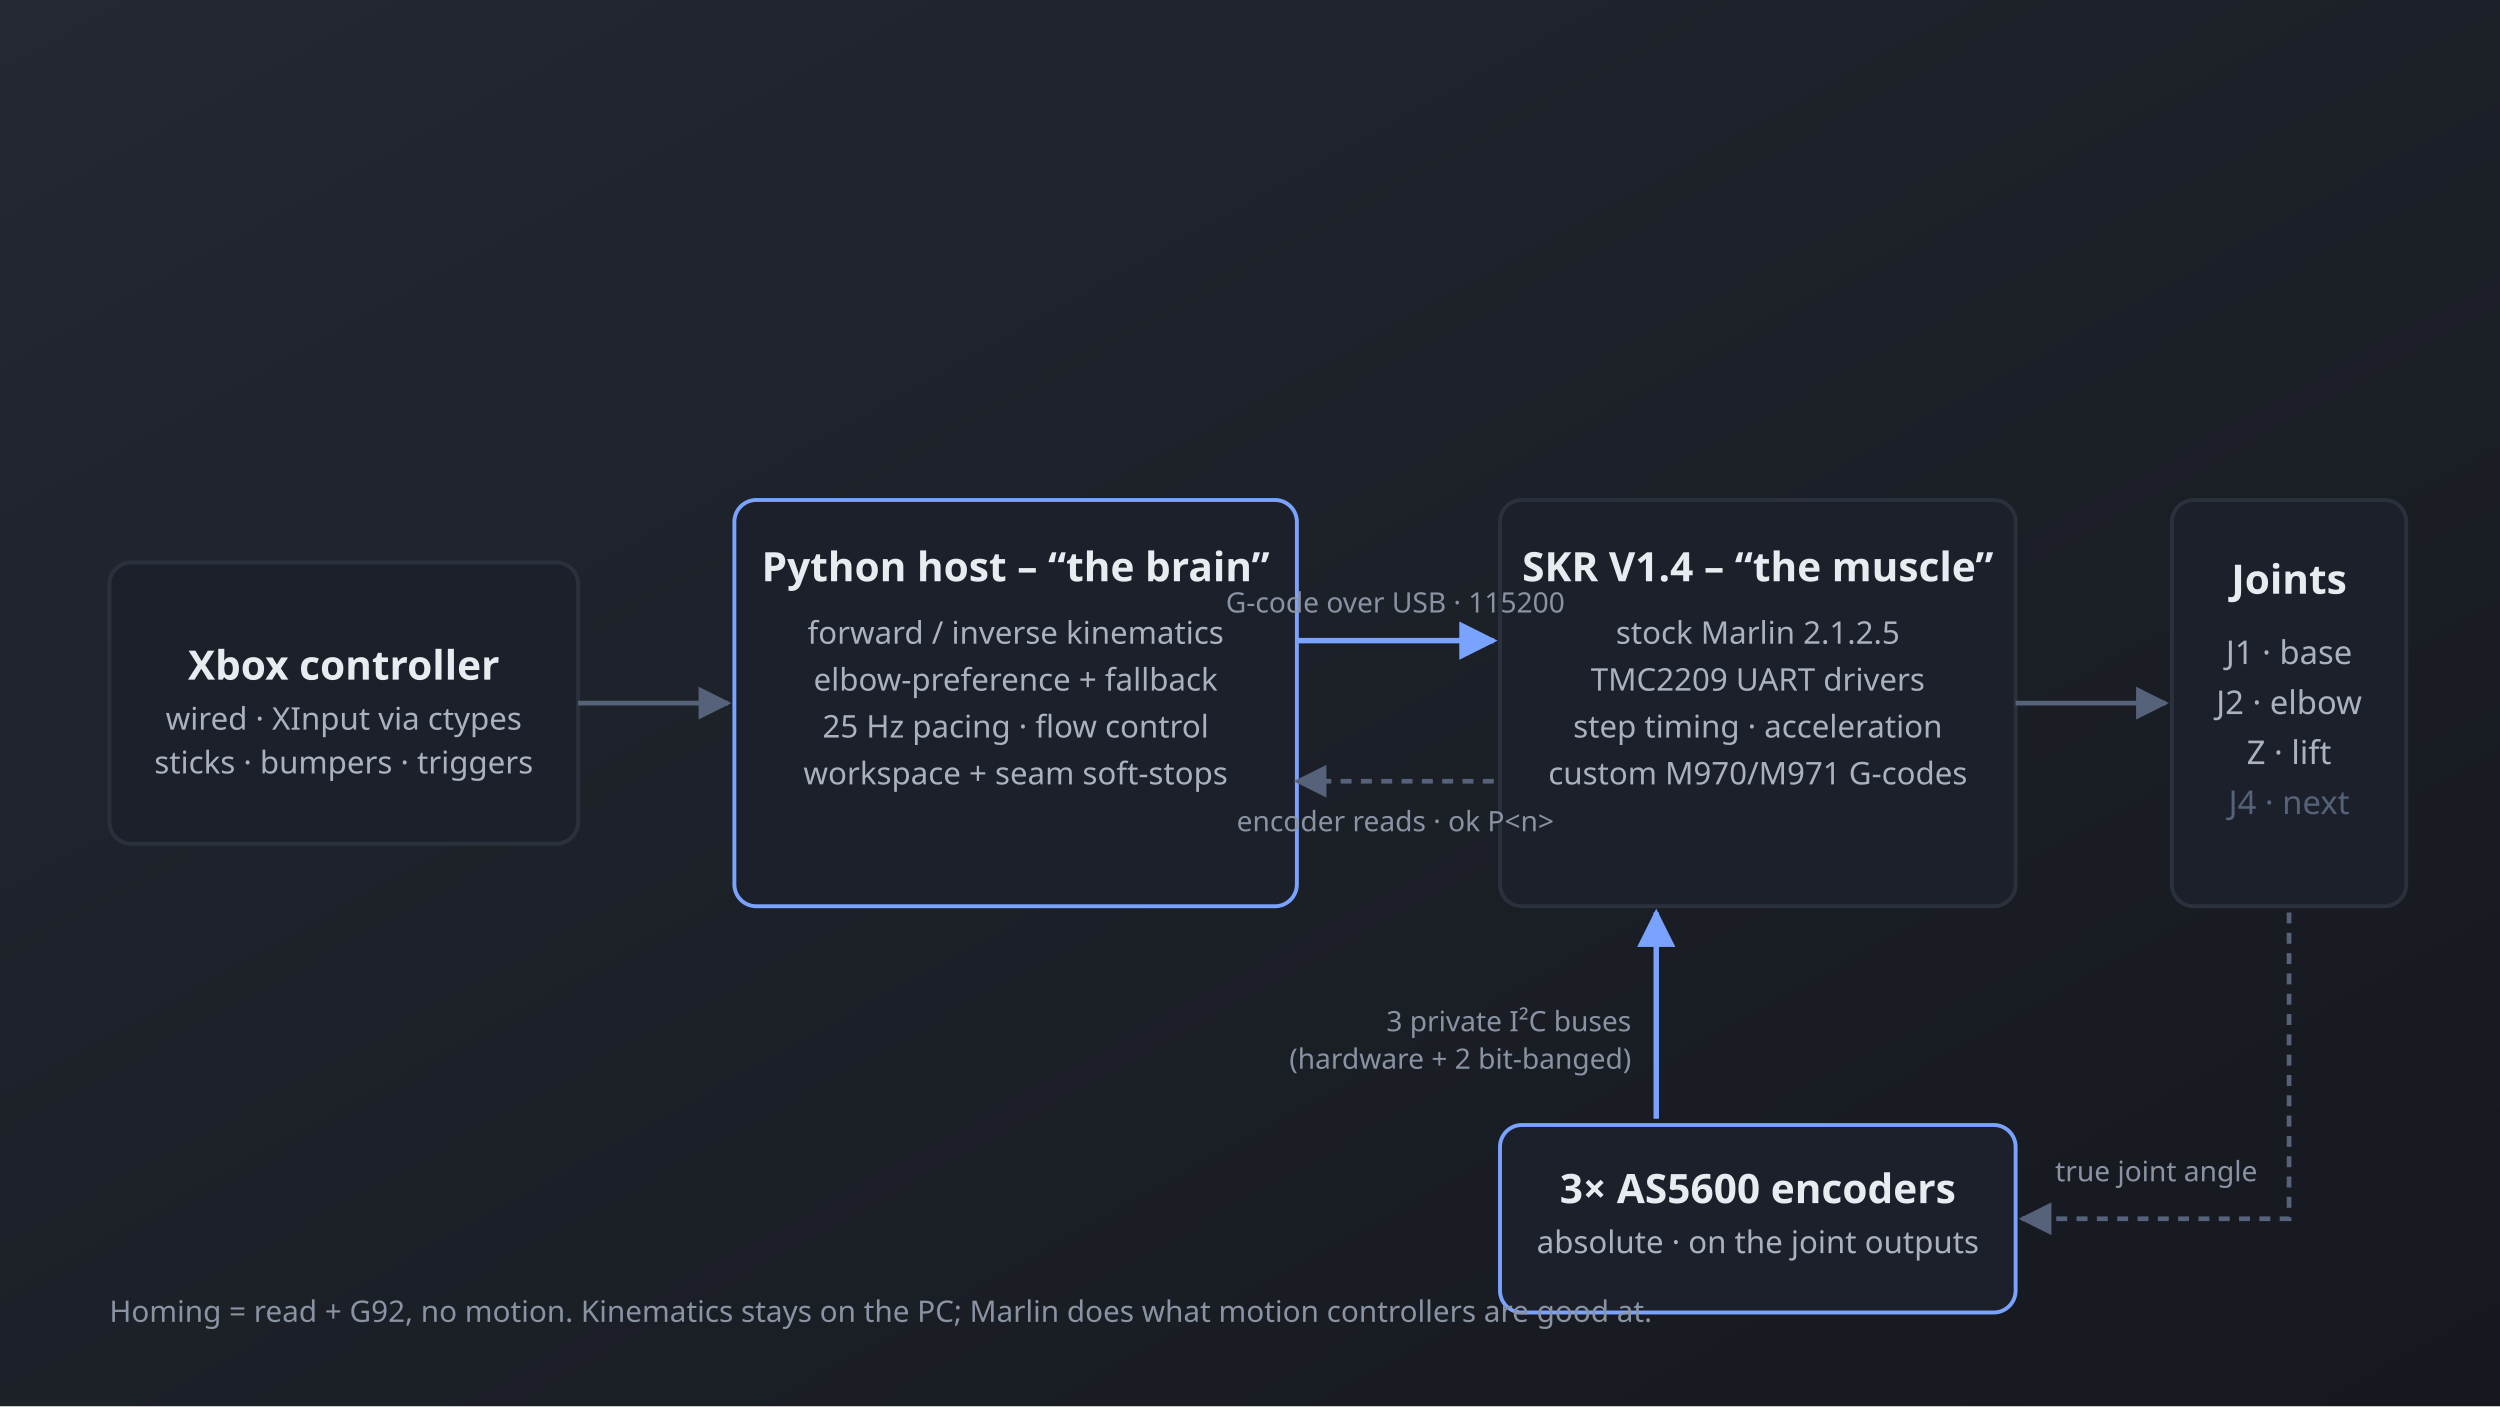
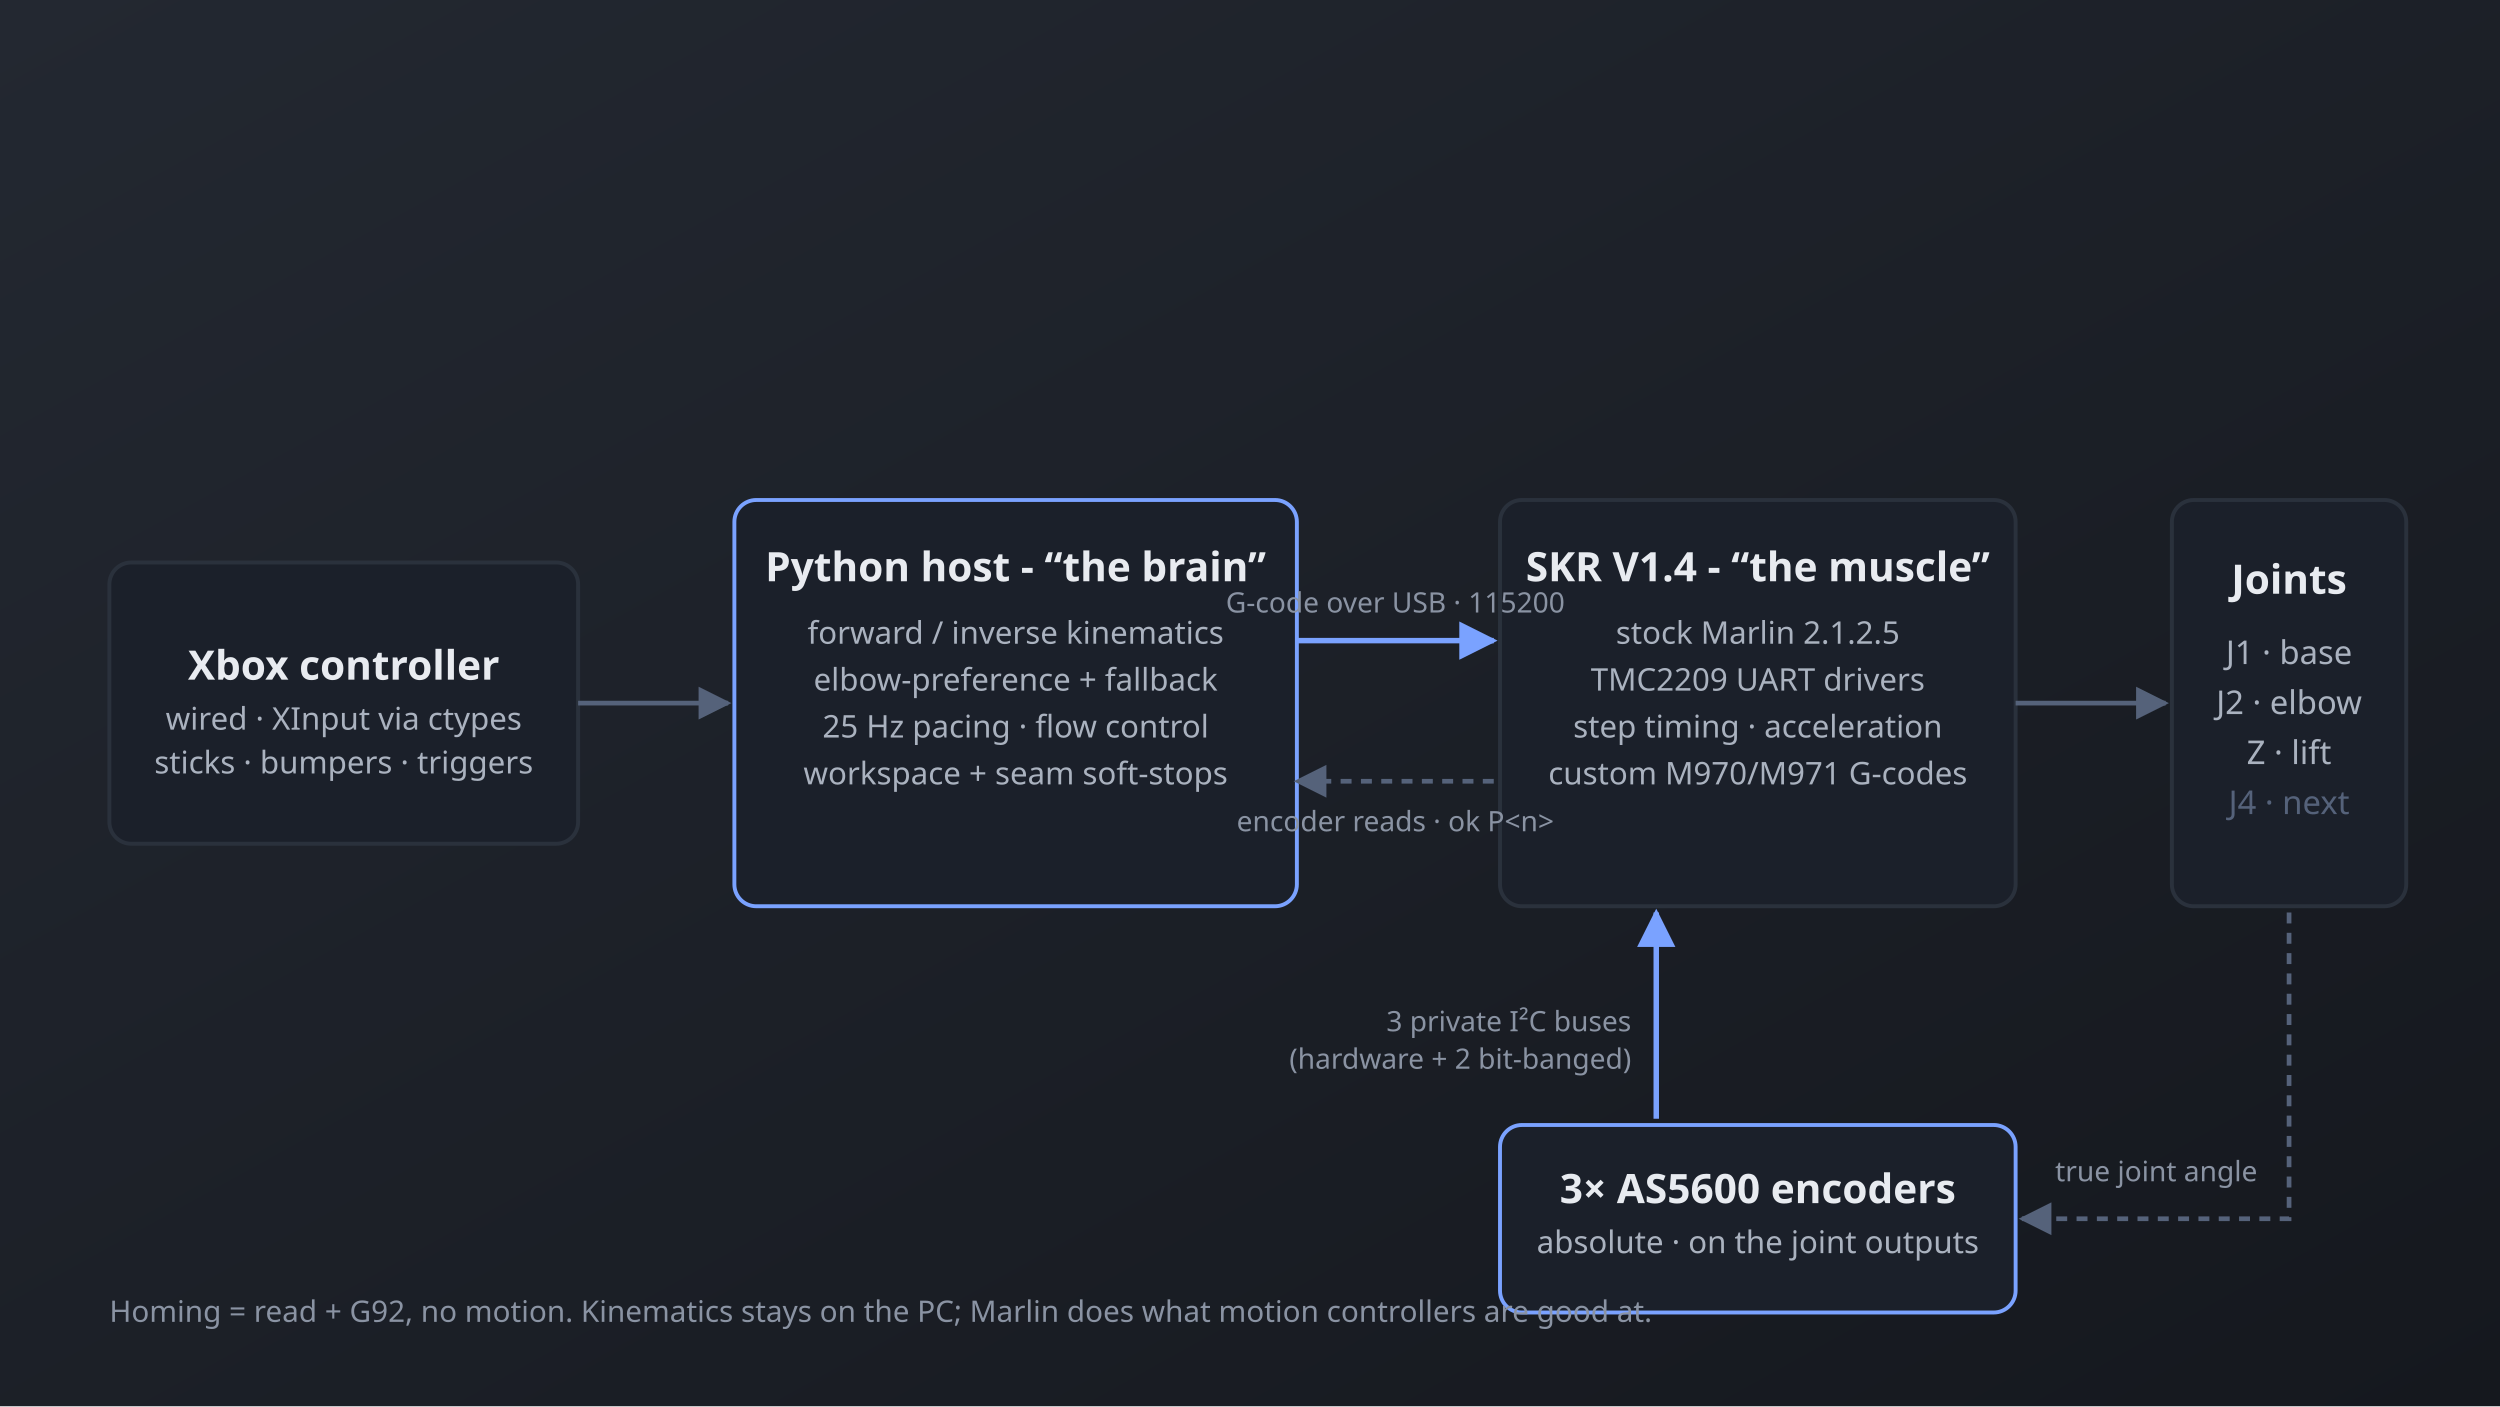
<svg xmlns="http://www.w3.org/2000/svg" viewBox="0 0 1600 900" role="img" aria-label="Control architecture: Xbox controller into a Python kinematics host, G-code over USB to Marlin and TMC2209 drivers, with absolute encoders reporting back over three I2C buses" font-family="ui-sans-serif, system-ui, sans-serif">
  <defs>
    <linearGradient id="bga" x1="0" y1="0" x2="1" y2="1">
      <stop offset="0" stop-color="#232831" />
      <stop offset="1" stop-color="#15181e" />
    </linearGradient>
    <marker id="arra" viewBox="0 0 10 10" refX="9" refY="5" markerWidth="7" markerHeight="7" orient="auto-start-reverse">
      <path d="M0 0 L10 5 L0 10 z" fill="#55627a" />
    </marker>
    <marker id="arrab" viewBox="0 0 10 10" refX="9" refY="5" markerWidth="7" markerHeight="7" orient="auto-start-reverse">
      <path d="M0 0 L10 5 L0 10 z" fill="#7aa2ff" />
    </marker>
  </defs>
  <rect width="1600" height="900" fill="url(#bga)" />
  <rect x="70" y="360" width="300" height="180" rx="14" fill="#1b202a" stroke="#2a313c" stroke-width="2.5" />
  <text x="220" y="435" text-anchor="middle" fill="#e8ebf0" font-size="26" font-weight="700">Xbox controller</text>
  <text x="220" y="467" text-anchor="middle" fill="#aab2bf" font-size="20">wired · XInput via ctypes</text>
  <text x="220" y="495" text-anchor="middle" fill="#aab2bf" font-size="20">sticks · bumpers · triggers</text>
  <rect x="470" y="320" width="360" height="260" rx="14" fill="#1b202a" stroke="#7aa2ff" stroke-width="2.5" />
-   <text x="650" y="372" text-anchor="middle" fill="#e8ebf0" font-size="26" font-weight="700">Python host – “the brain”</text>
+   <text x="650" y="372" text-anchor="middle" fill="#e8ebf0" font-size="26" font-weight="700">Python host - “the brain”</text>
  <g fill="#aab2bf" font-size="20" text-anchor="middle">
    <text x="650" y="412">forward / inverse kinematics</text>
    <text x="650" y="442">elbow-preference + fallback</text>
    <text x="650" y="472">25 Hz pacing · flow control</text>
    <text x="650" y="502">workspace + seam soft-stops</text>
  </g>
  <path d="M370 450 L466 450" stroke="#55627a" stroke-width="3" marker-end="url(#arra)" />
  <rect x="960" y="320" width="330" height="260" rx="14" fill="#1b202a" stroke="#2a313c" stroke-width="2.5" />
-   <text x="1125" y="372" text-anchor="middle" fill="#e8ebf0" font-size="26" font-weight="700">SKR V1.4 – “the muscle”</text>
+   <text x="1125" y="372" text-anchor="middle" fill="#e8ebf0" font-size="26" font-weight="700">SKR V1.4 - “the muscle”</text>
  <g fill="#aab2bf" font-size="20" text-anchor="middle">
    <text x="1125" y="412">stock Marlin 2.1.2.5</text>
    <text x="1125" y="442">TMC2209 UART drivers</text>
    <text x="1125" y="472">step timing · acceleration</text>
    <text x="1125" y="502">custom M970/M971 G-codes</text>
  </g>
  <path d="M830 410 L956 410" stroke="#7aa2ff" stroke-width="3.5" marker-end="url(#arrab)" />
  <text x="893" y="392" text-anchor="middle" fill="#8a93a3" font-size="18">G-code over USB · 115200</text>
  <path d="M956 500 L830 500" stroke="#55627a" stroke-width="3" stroke-dasharray="7 6" marker-end="url(#arra)" />
  <text x="893" y="532" text-anchor="middle" fill="#8a93a3" font-size="18">encoder reads · ok P&lt;n&gt;</text>
  <rect x="1390" y="320" width="150" height="260" rx="14" fill="#1b202a" stroke="#2a313c" stroke-width="2.5" />
  <text x="1465" y="380" text-anchor="middle" fill="#e8ebf0" font-size="26" font-weight="700">Joints</text>
  <g fill="#aab2bf" font-size="21" text-anchor="middle">
    <text x="1465" y="425">J1 · base</text>
    <text x="1465" y="457">J2 · elbow</text>
    <text x="1465" y="489">Z · lift</text>
    <text x="1465" y="521" fill="#55627a">J4 · next</text>
  </g>
  <path d="M1290 450 L1386 450" stroke="#55627a" stroke-width="3" marker-end="url(#arra)" />
  <rect x="960" y="720" width="330" height="120" rx="14" fill="#1b202a" stroke="#7aa2ff" stroke-width="2.5" />
  <text x="1125" y="770" text-anchor="middle" fill="#e8ebf0" font-size="26" font-weight="700">3× AS5600 encoders</text>
  <text x="1125" y="802" text-anchor="middle" fill="#aab2bf" font-size="20">absolute · on the joint outputs</text>
  <path d="M1465 584 L1465 780 L1294 780" stroke="#55627a" stroke-width="3" fill="none" stroke-dasharray="7 6" marker-end="url(#arra)" />
  <text x="1380" y="756" text-anchor="middle" fill="#8a93a3" font-size="18">true joint angle</text>
  <path d="M1060 716 L1060 584" stroke="#7aa2ff" stroke-width="3.5" marker-end="url(#arrab)" />
  <text x="1044" y="660" text-anchor="end" fill="#8a93a3" font-size="18">3 private I²C buses</text>
  <text x="1044" y="684" text-anchor="end" fill="#8a93a3" font-size="18">(hardware + 2 bit-banged)</text>
  <text x="70" y="846" fill="#8a93a3" font-size="19">Homing = read + G92, no motion. Kinematics stays on the PC; Marlin does what motion controllers are good at.</text>
</svg>
